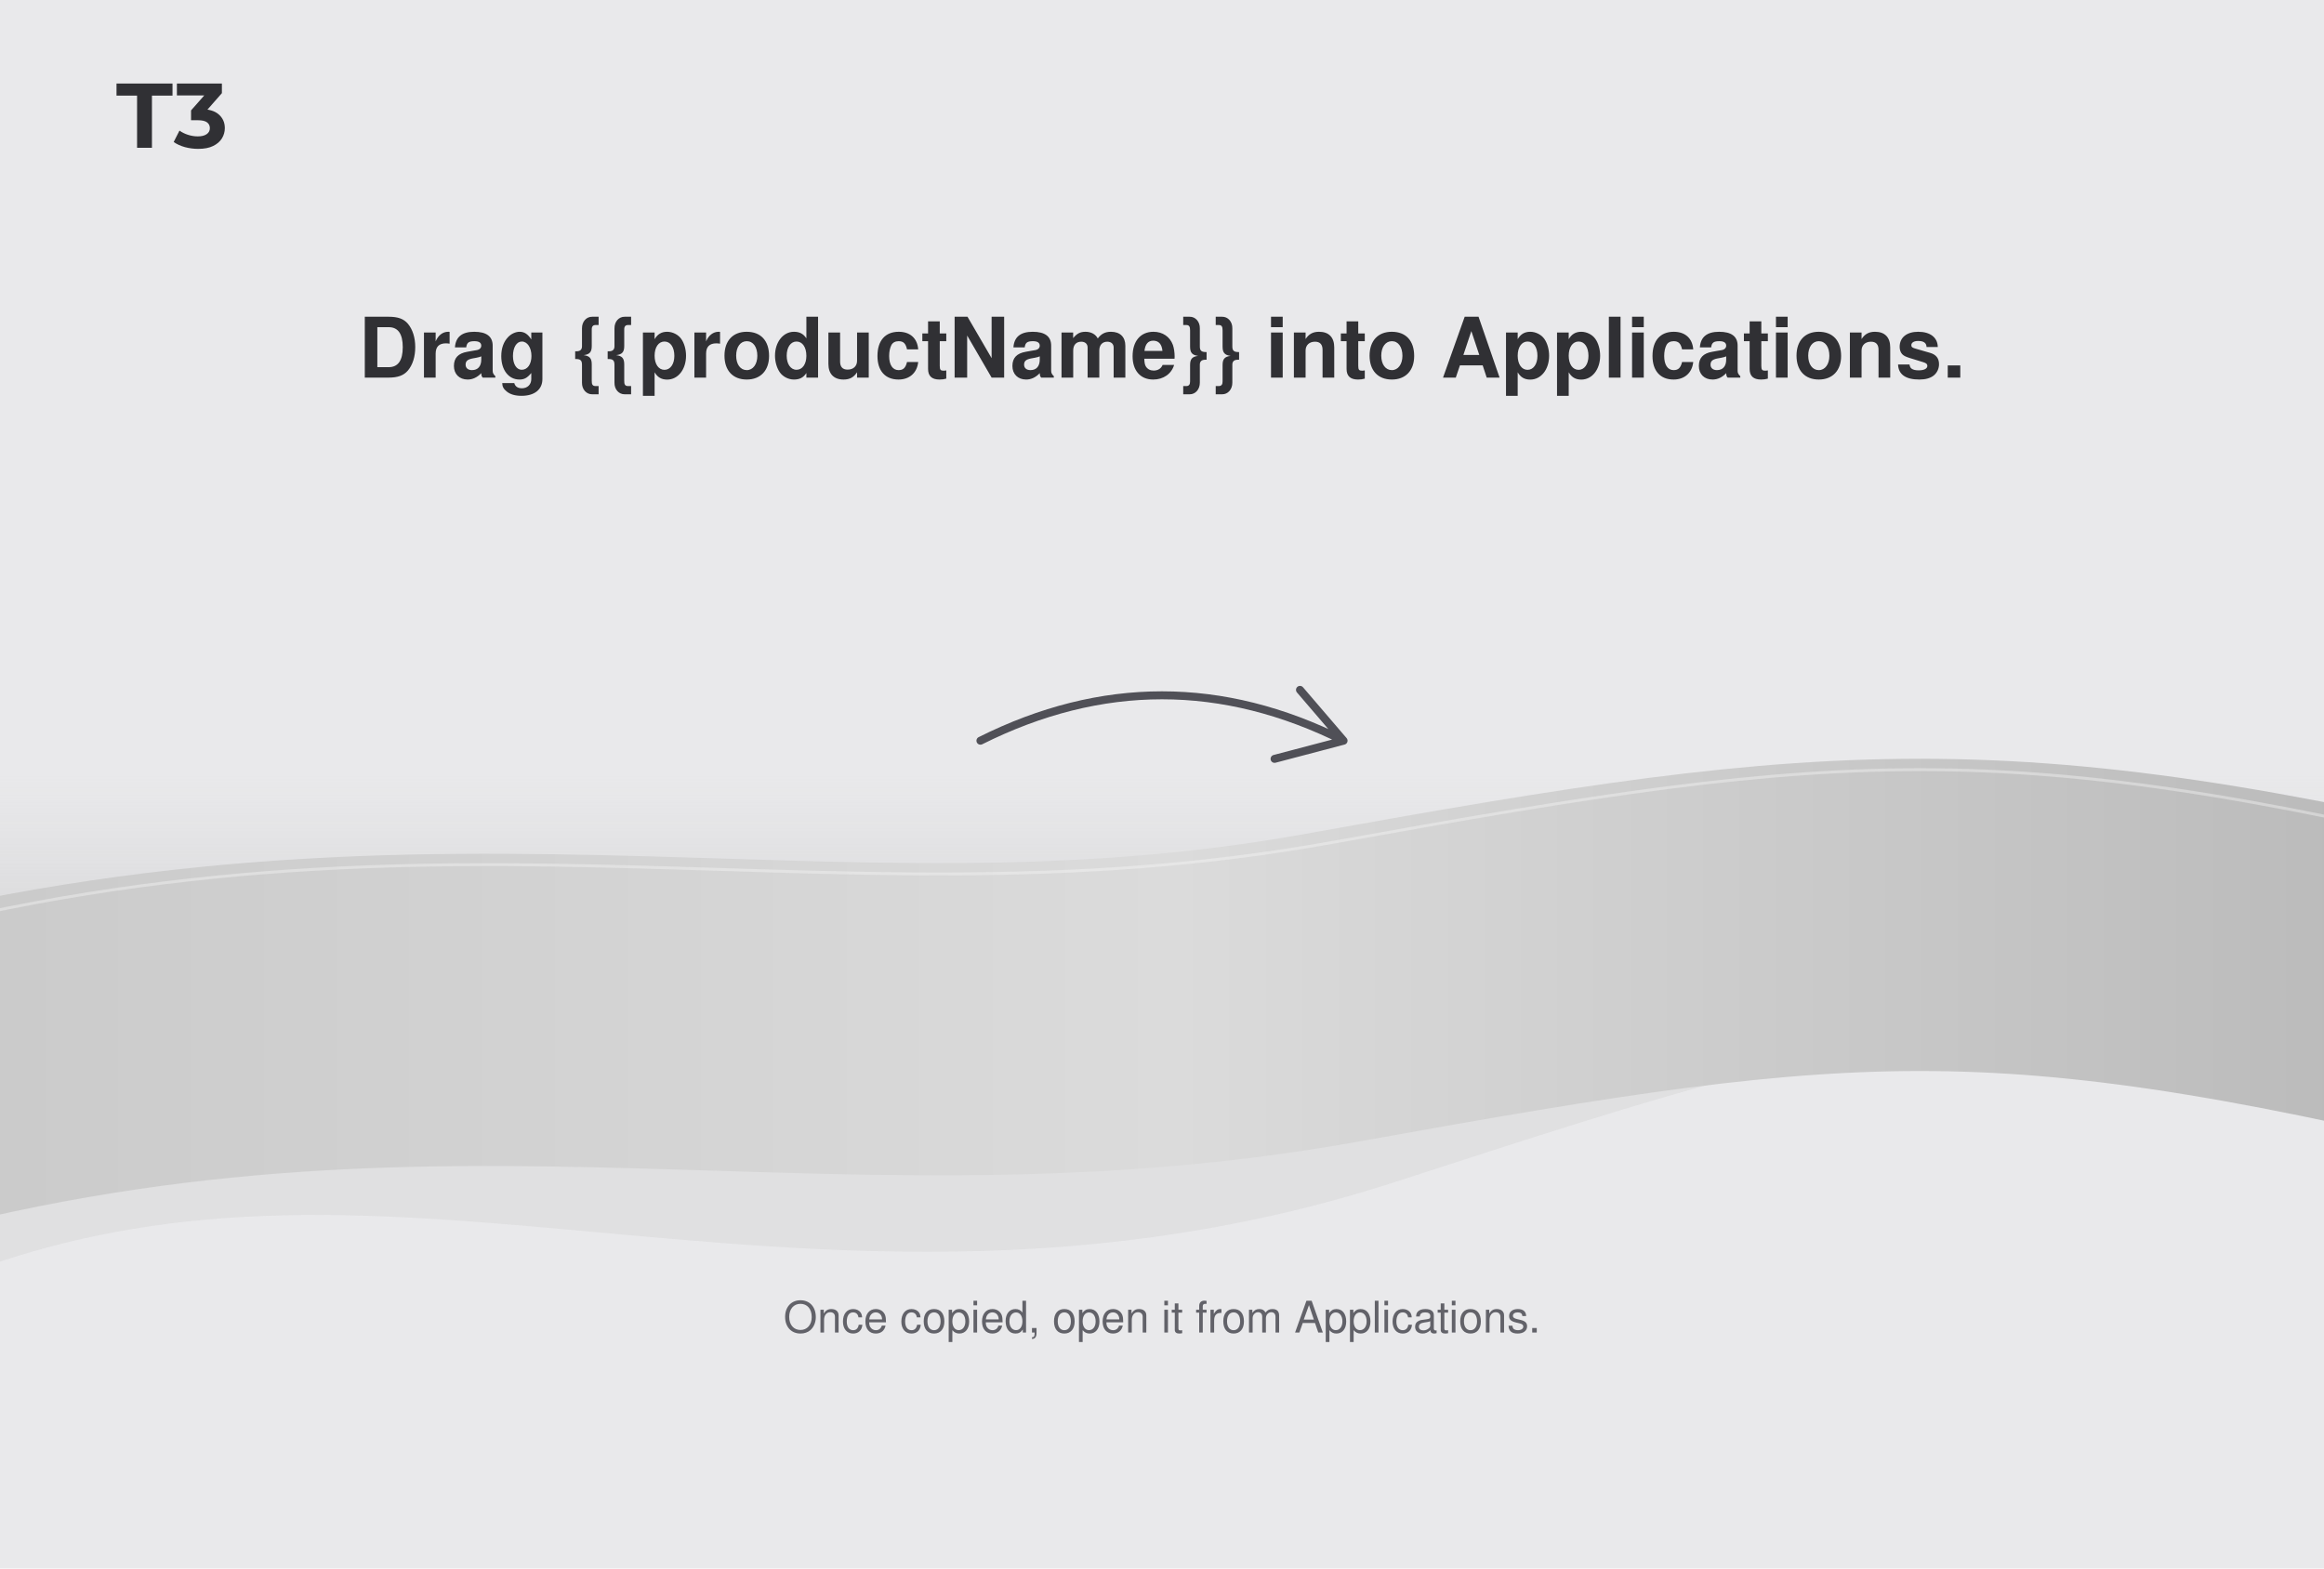
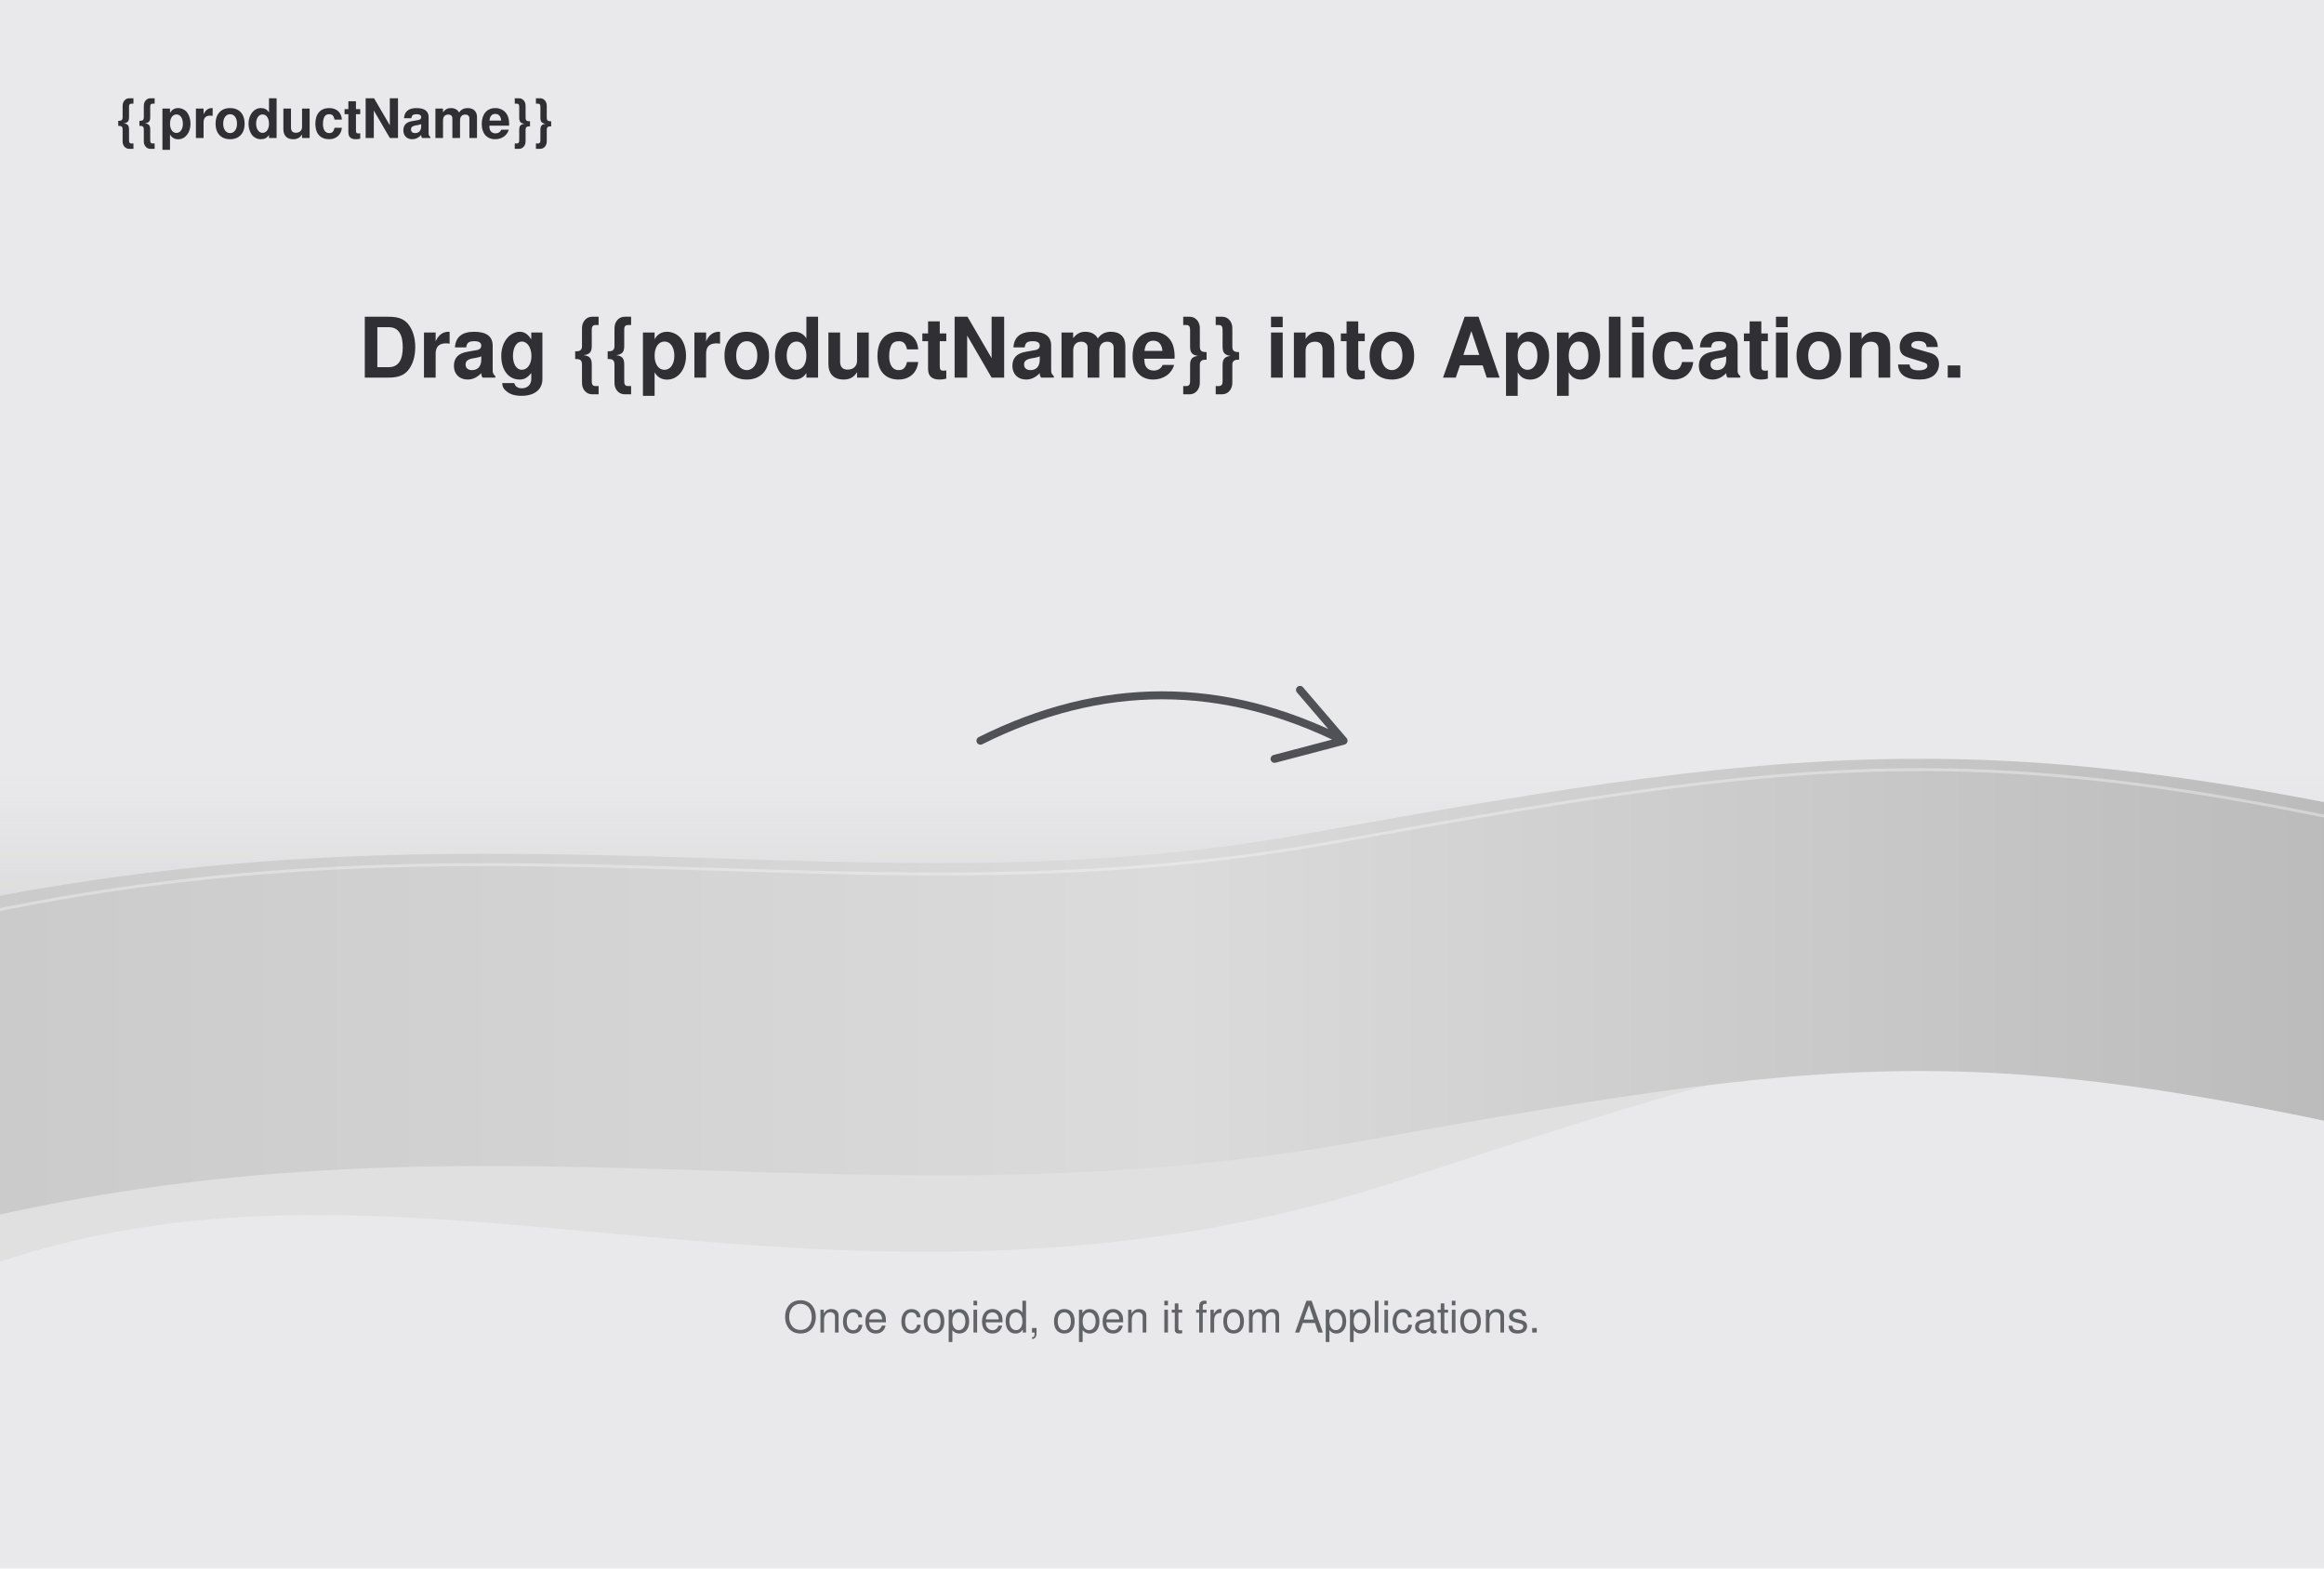
<svg xmlns="http://www.w3.org/2000/svg" width="1280" height="864" viewBox="0 0 640 432">
  <defs>
    <linearGradient id="veil" x1="0" y1="0" x2="0" y2="1">
      <stop stop-color="#B7B7B7" stop-opacity="0" />
      <stop offset=".55" stop-color="#A5A5A5" stop-opacity=".24" />
      <stop offset="1" stop-color="#D1D1D1" stop-opacity=".4" />
    </linearGradient>
    <linearGradient id="silk" x1="0" y1="0" x2="1" y2="0">
      <stop stop-color="#C8C8C8" />
      <stop offset=".5" stop-color="#DBDBDB" />
      <stop offset="1" stop-color="#B5B5B5" />
    </linearGradient>
  </defs>
  <rect width="640" height="432" fill="#E9E9EB" />
  <path d="M-60 293C95 220 214 304 362 256S559 191 707 257" stroke="url(#veil)" stroke-width="146" fill="none" opacity="1" stroke-linecap="round" stroke-linejoin="round" />
  <path d="M-60 306C113 252 223 298 367 272S553 242 707 280" stroke="url(#silk)" stroke-width="86" fill="none" opacity="1" stroke-linecap="round" stroke-linejoin="round" />
  <path d="M-60 266C113 212 223 258 367 232S553 202 707 240" stroke="#F5F5F5" stroke-width="0.8" fill="none" opacity="0.42" stroke-linecap="round" stroke-linejoin="round" />
-   <svg x="32" y="23" width="30" height="18" viewBox="15.531 37 94.394 56.96" fill="#303034">
-     <path d="M33.451 93V47.56H15.531V37H64.331V47.56H46.411V93H33.451ZM86.725 93.96C82.832 93.96 78.965 93.453 75.125 92.44C71.285 91.373 68.032 89.88 65.365 87.96L70.405 78.04C72.539 79.587 75.019 80.813 77.845 81.72C80.672 82.627 83.525 83.08 86.405 83.08C89.659 83.08 92.219 82.44 94.085 81.16C95.952 79.88 96.885 78.12 96.885 75.88C96.885 73.747 96.059 72.067 94.405 70.84C92.752 69.613 90.085 69 86.405 69H80.485V60.44L96.085 42.76L97.525 47.4H68.165V37H107.365V45.4L91.845 63.08L85.285 59.32H89.045C95.925 59.32 101.125 60.867 104.645 63.96C108.165 67.053 109.925 71.027 109.925 75.88C109.925 79.027 109.099 81.987 107.445 84.76C105.792 87.48 103.259 89.693 99.845 91.4C96.432 93.107 92.059 93.96 86.725 93.96Z" />
-   </svg>
+   <text x="32" y="38" fill="#303034" font-family="Helvetica" font-size="15" font-weight="700">{{productName}}</text>
  <text x="320" y="104" fill="#303034" font-family="Helvetica" font-size="23" font-weight="700" text-anchor="middle">Drag {{productName}} into Applications.</text>
  <path d="M270 204Q320 179 370 204M358 190L370 204L351 209" stroke="#505057" stroke-width="2.2" fill="none" opacity="1" stroke-linecap="round" stroke-linejoin="round" />
  <text x="320" y="367" fill="#626269" font-family="Helvetica" font-size="12" font-weight="400" text-anchor="middle">Once copied, open it from Applications.</text>
</svg>
